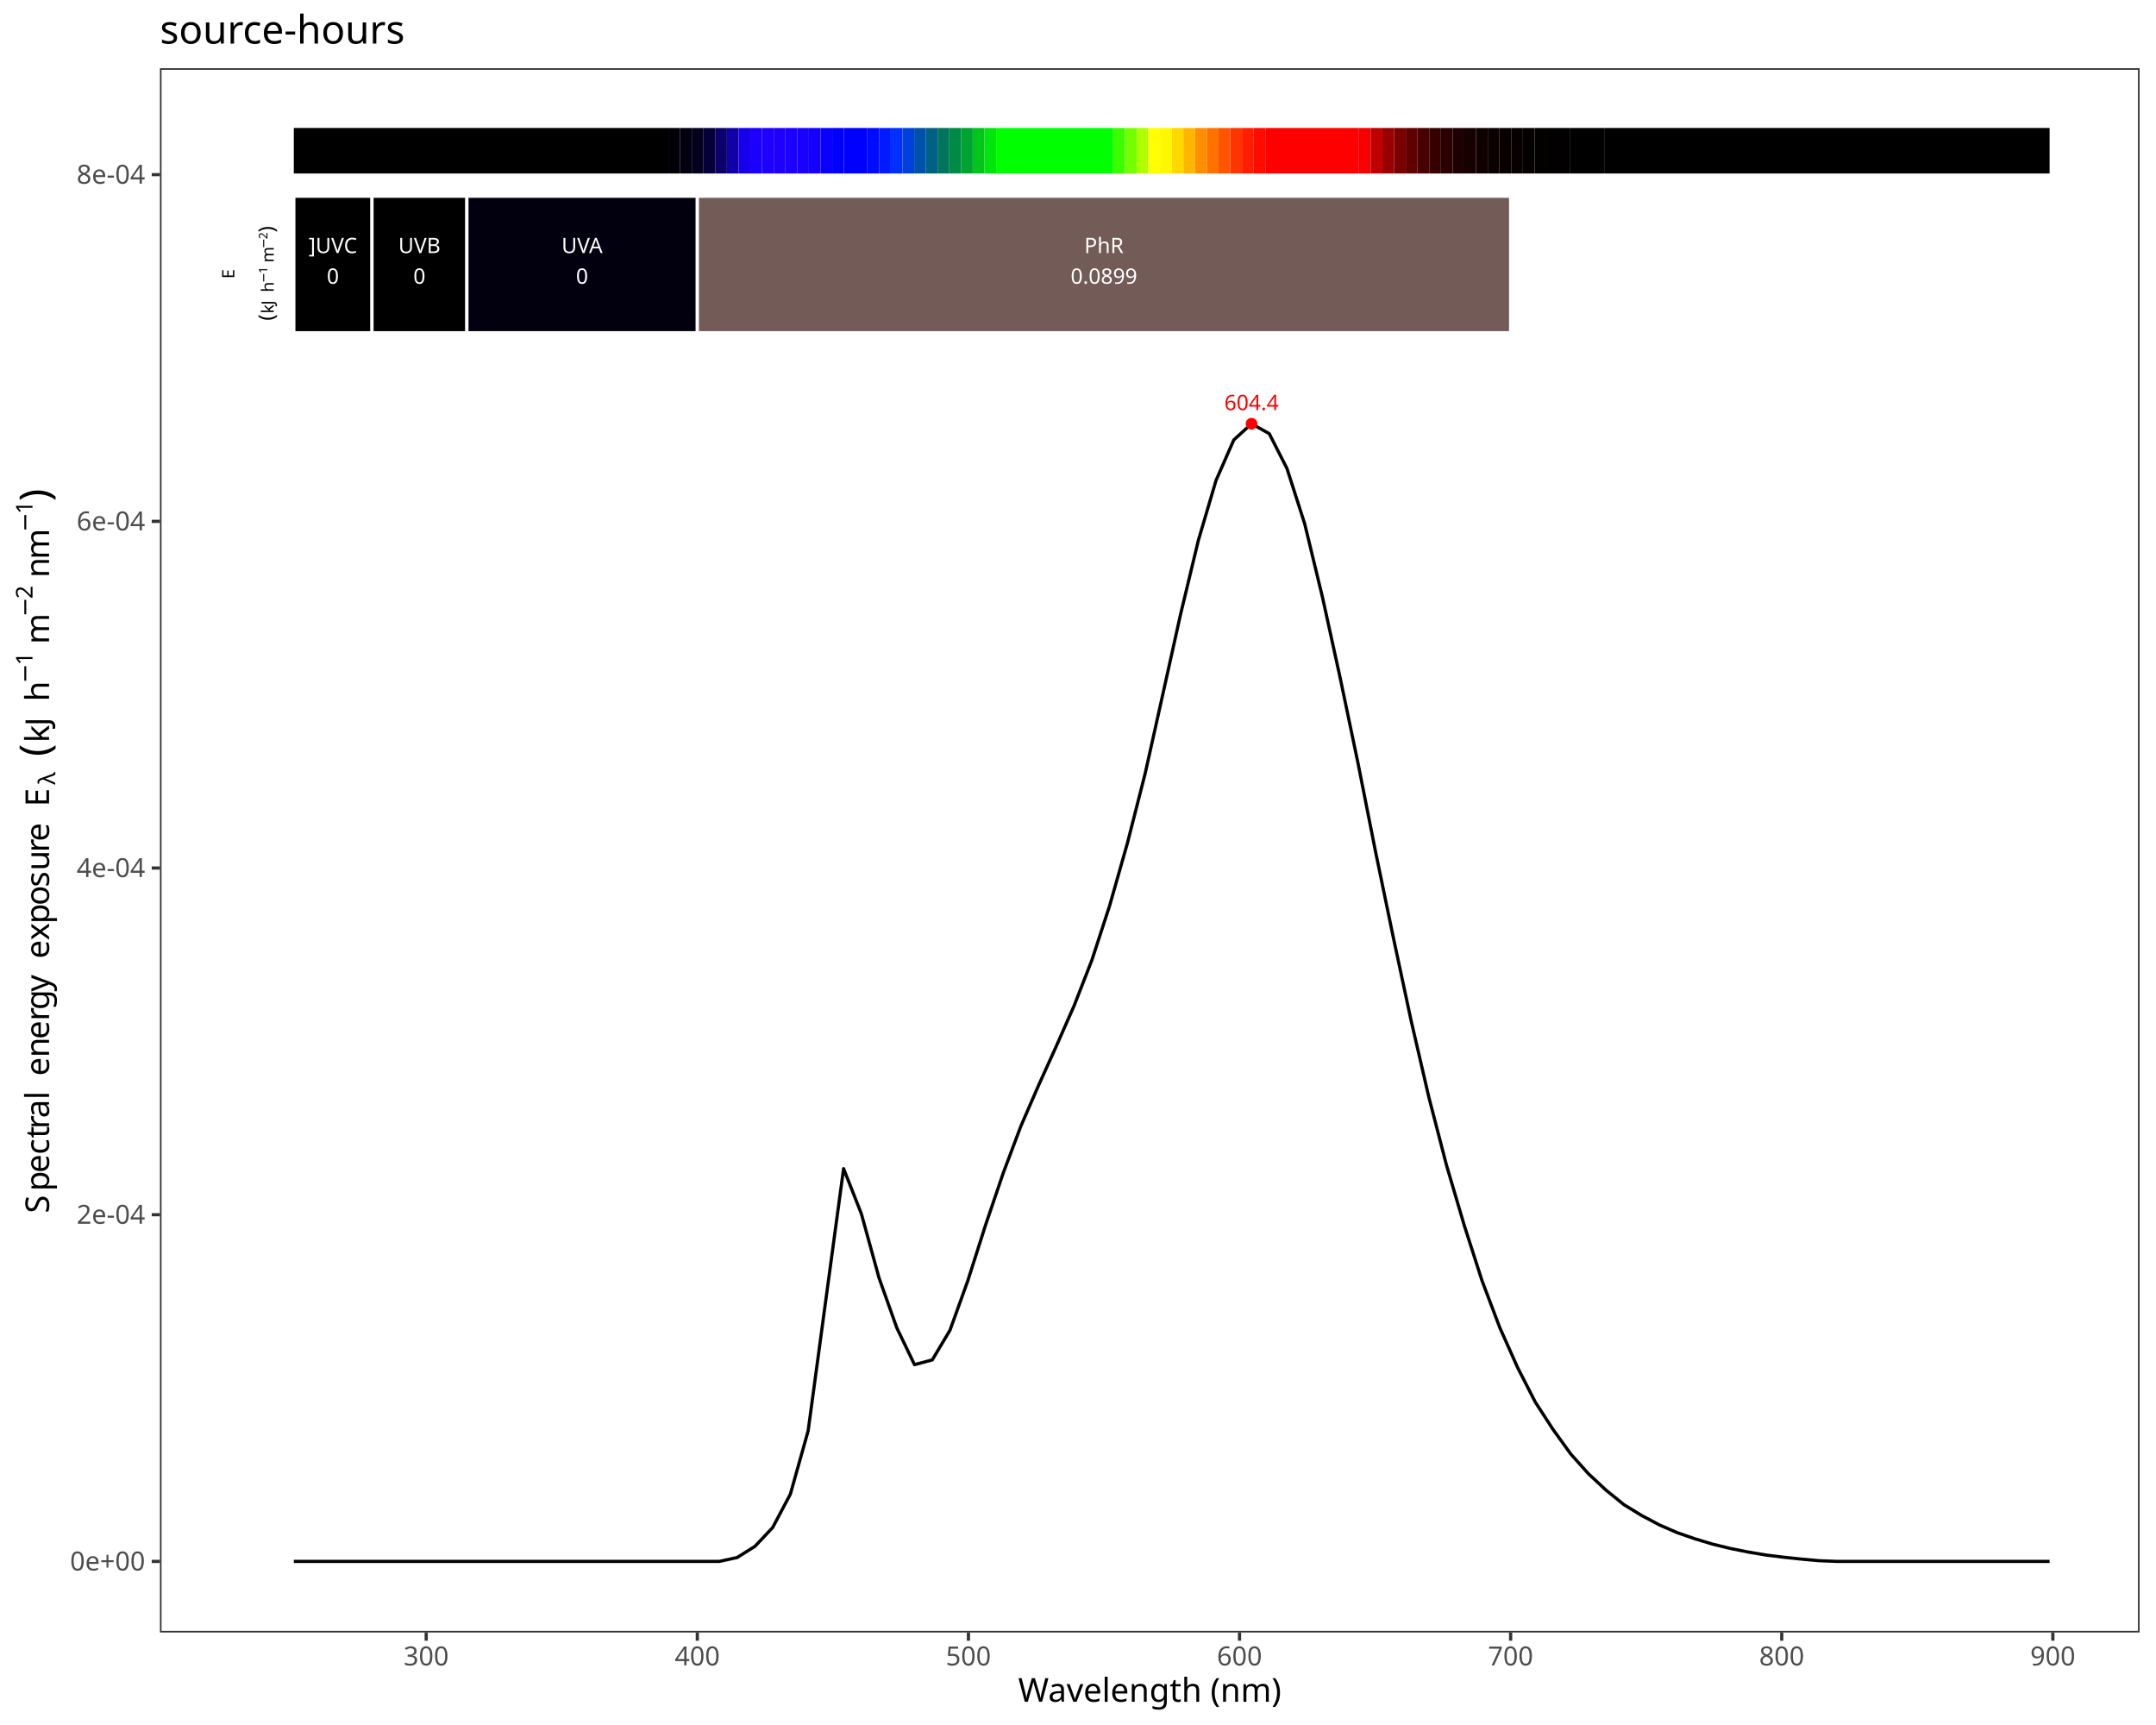
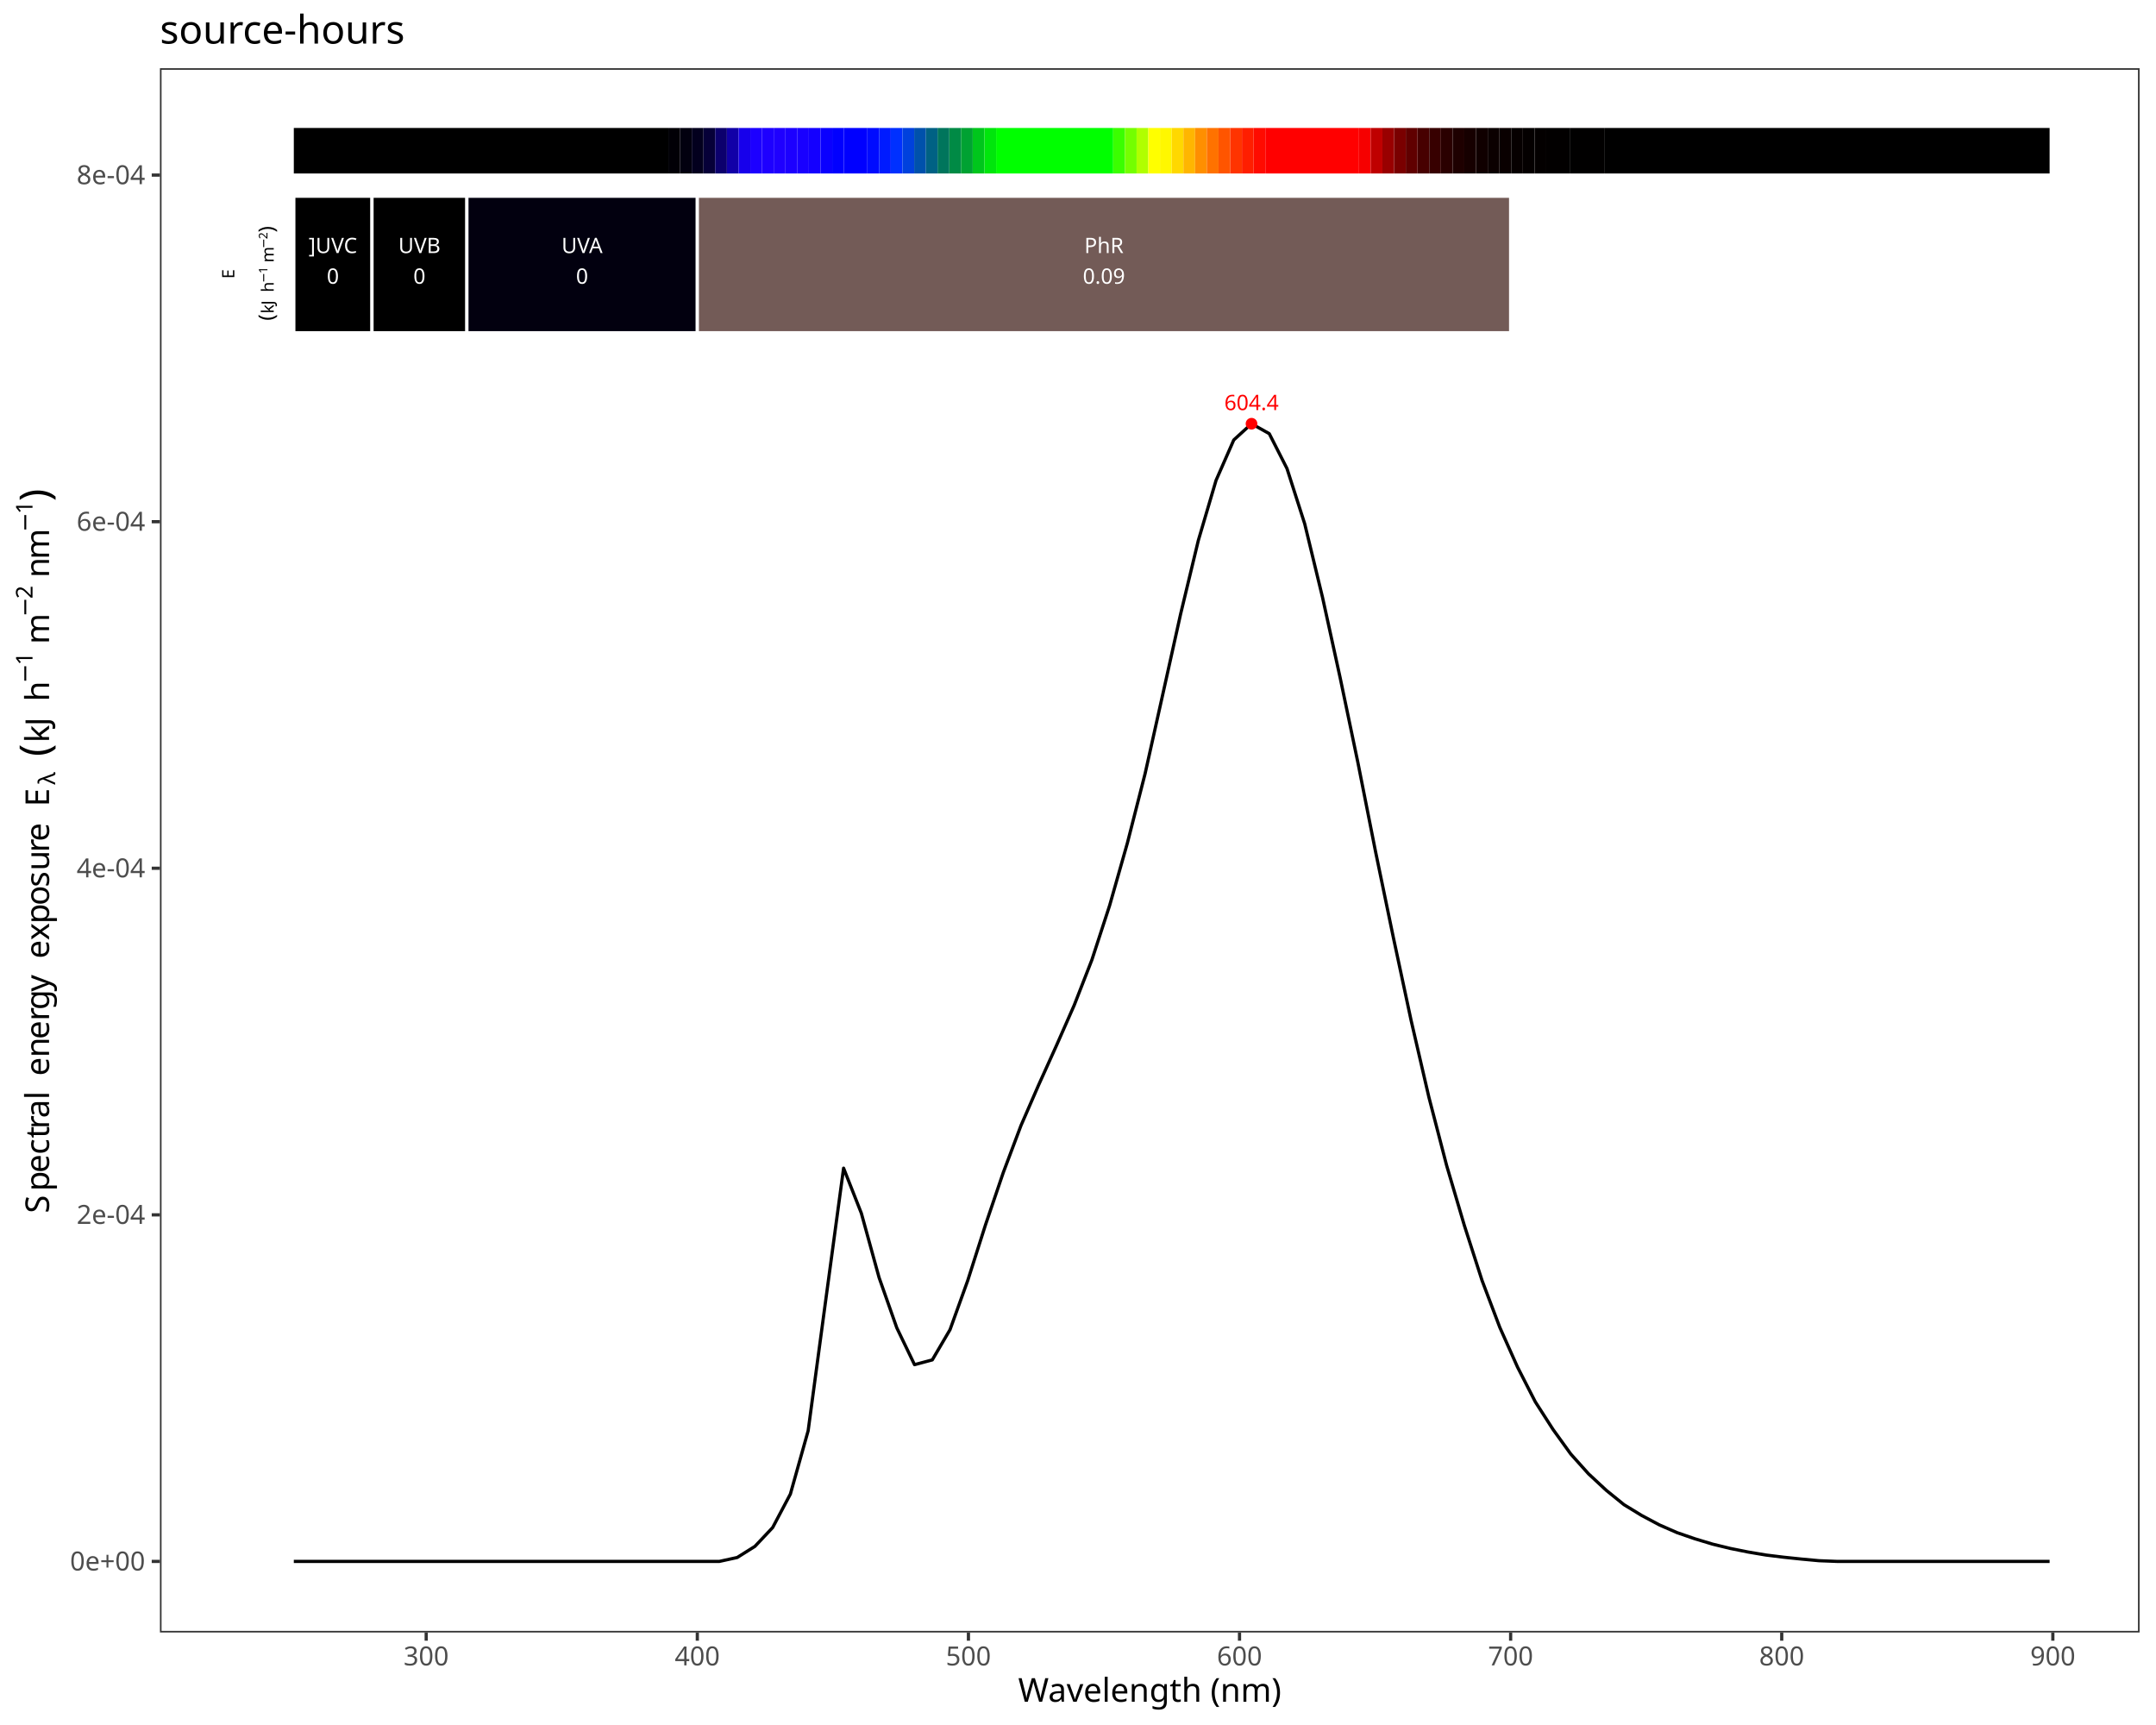
<svg xmlns="http://www.w3.org/2000/svg" class="svglite" data-engine-version="2.0" width="720.00pt" height="576.00pt" viewBox="0 0 720.00 576.00">
  <defs>
    <style type="text/css">
    .svglite line, .svglite polyline, .svglite polygon, .svglite path, .svglite rect, .svglite circle {
      fill: none;
      stroke: #000000;
      stroke-linecap: round;
      stroke-linejoin: round;
      stroke-miterlimit: 10.00;
    }
  </style>
  </defs>
  <rect width="100%" height="100%" style="stroke: none; fill: #FFFFFF;" />
  <defs>
    <clipPath id="cpMC4wMHw3MjAuMDB8MC4wMHw1NzYuMDA=">
      <rect x="0.00" y="0.00" width="720.00" height="576.00" />
    </clipPath>
  </defs>
  <g clip-path="url(#cpMC4wMHw3MjAuMDB8MC4wMHw1NzYuMDA=)">
    <rect x="0.00" y="0.00" width="720.00" height="576.00" style="stroke-width: 1.07; stroke: #FFFFFF; fill: #FFFFFF;" />
  </g>
  <defs>
    <clipPath id="cpNTMuNDF8NzE0LjUyfDIyLjc4fDU0NS4xMQ==">
      <rect x="53.41" y="22.78" width="661.11" height="522.33" />
    </clipPath>
  </defs>
  <g clip-path="url(#cpNTMuNDF8NzE0LjUyfDIyLjc4fDU0NS4xMQ==)">
    <rect x="53.41" y="22.78" width="661.11" height="522.33" style="stroke-width: 1.07; stroke: none; fill: #FFFFFF;" />
-     <polyline points="98.12,521.37 104.04,521.37 109.96,521.37 115.89,521.37 121.81,521.37 127.73,521.37 133.65,521.37 139.58,521.37 145.50,521.37 151.42,521.37 157.34,521.37 163.27,521.37 169.19,521.37 175.11,521.37 181.04,521.37 186.96,521.37 192.88,521.37 198.80,521.37 204.73,521.37 210.65,521.37 216.57,521.37 222.50,521.37 228.42,521.37 234.34,521.37 240.26,521.37 246.19,520.07 252.11,516.35 258.03,510.07 263.95,498.90 269.88,477.78 275.80,433.98 281.72,390.22 287.65,405.28 293.57,426.76 299.49,443.39 305.41,455.68 311.34,454.09 317.26,444.15 323.18,427.72 329.10,409.15 335.03,391.70 340.95,375.96 346.87,362.34 352.80,349.22 358.72,335.78 364.64,320.59 370.56,302.43 376.49,281.57 382.41,258.36 388.33,231.81 394.26,205.10 400.18,180.48 406.10,160.41 412.02,146.91 417.95,141.49 423.87,144.80 429.79,156.45 435.71,174.92 441.64,199.41 447.56,226.40 453.48,254.70 459.41,284.62 465.33,313.17 471.25,340.83 477.17,366.38 483.10,389.22 489.02,409.27 494.94,427.68 500.86,443.32 506.79,456.61 512.71,468.18 518.63,477.30 524.56,485.52 530.48,492.13 536.40,497.63 542.32,502.43 548.25,506.05 554.17,509.19 560.09,511.77 566.01,513.82 571.94,515.61 577.86,517.05 583.78,518.24 589.71,519.24 595.63,519.97 601.55,520.60 607.47,521.14 613.40,521.37 619.32,521.37 625.24,521.37 631.17,521.37 637.09,521.37 643.01,521.37 648.93,521.37 654.86,521.37 660.78,521.37 666.70,521.37 672.62,521.37 678.55,521.37 684.47,521.37 " style="stroke-width: 1.07; stroke-linecap: butt;" />
+     <polyline points="98.12,521.37 104.04,521.37 109.96,521.37 115.89,521.37 121.81,521.37 127.73,521.37 133.65,521.37 139.58,521.37 145.50,521.37 151.42,521.37 157.34,521.37 163.27,521.37 169.19,521.37 175.11,521.37 181.04,521.37 186.96,521.37 192.88,521.37 198.80,521.37 204.73,521.37 210.65,521.37 216.57,521.37 222.50,521.37 228.42,521.37 234.34,521.37 240.26,521.37 246.19,520.07 252.11,516.35 258.03,510.07 263.95,498.88 269.88,477.76 275.80,433.80 281.72,390.06 287.65,405.12 293.57,426.60 299.49,443.39 305.41,455.68 311.34,454.09 317.26,444.00 323.18,427.58 329.10,409.02 335.03,391.58 340.95,375.85 346.87,362.25 352.80,349.13 358.72,335.69 364.64,320.51 370.56,302.36 376.49,281.51 382.41,258.32 388.33,231.77 394.26,205.07 400.18,180.47 406.10,160.40 412.02,146.91 417.95,141.49 423.87,144.80 429.79,156.45 435.71,174.91 441.64,199.39 447.56,226.38 453.48,254.67 459.41,284.58 465.33,313.12 471.25,340.77 477.17,366.32 483.10,389.15 489.02,409.19 494.94,427.59 500.86,443.23 506.79,456.51 512.71,468.08 518.63,477.30 524.56,485.52 530.48,492.12 536.40,497.62 542.32,502.42 548.25,506.04 554.17,509.19 560.09,511.78 566.01,513.82 571.94,515.61 577.86,517.05 583.78,518.24 589.71,519.24 595.63,519.97 601.55,520.59 607.47,521.14 613.40,521.37 619.32,521.37 625.24,521.37 631.17,521.37 637.09,521.37 643.01,521.37 648.93,521.37 654.86,521.37 660.78,521.37 666.70,521.37 672.62,521.37 678.55,521.37 684.47,521.37 " style="stroke-width: 1.07; stroke-linecap: butt;" />
    <text x="417.95" y="136.94" text-anchor="middle" style="font-size: 7.11px; fill: #FF0000; font-family: sans;" textLength="17.80px" lengthAdjust="spacingAndGlyphs">604.4</text>
    <circle cx="417.95" cy="141.49" r="1.95" style="stroke-width: 0.71; stroke: none; fill: #FF0000;" />
    <rect x="98.12" y="42.73" width="125.09" height="15.20" style="stroke-width: 1.07; stroke: none; stroke-linecap: butt; stroke-linejoin: miter; fill: #000000;" />
    <rect x="223.21" y="42.73" width="3.91" height="15.20" style="stroke-width: 1.07; stroke: none; stroke-linecap: butt; stroke-linejoin: miter; fill: #010006;" />
    <rect x="227.11" y="42.73" width="3.91" height="15.20" style="stroke-width: 1.07; stroke: none; stroke-linecap: butt; stroke-linejoin: miter; fill: #02000F;" />
    <rect x="231.02" y="42.73" width="3.91" height="15.20" style="stroke-width: 1.07; stroke: none; stroke-linecap: butt; stroke-linejoin: miter; fill: #03001E;" />
    <rect x="234.93" y="42.73" width="3.91" height="15.20" style="stroke-width: 1.07; stroke: none; stroke-linecap: butt; stroke-linejoin: miter; fill: #060038;" />
    <rect x="238.84" y="42.73" width="3.91" height="15.20" style="stroke-width: 1.07; stroke: none; stroke-linecap: butt; stroke-linejoin: miter; fill: #0C006D;" />
    <rect x="242.75" y="42.73" width="3.91" height="15.20" style="stroke-width: 1.07; stroke: none; stroke-linecap: butt; stroke-linejoin: miter; fill: #1100A7;" />
    <rect x="246.66" y="42.73" width="3.91" height="15.20" style="stroke-width: 1.07; stroke: none; stroke-linecap: butt; stroke-linejoin: miter; fill: #1700EB;" />
    <rect x="250.57" y="42.73" width="3.91" height="15.20" style="stroke-width: 1.07; stroke: none; stroke-linecap: butt; stroke-linejoin: miter; fill: #1C00FF;" />
    <rect x="254.48" y="42.73" width="3.91" height="15.20" style="stroke-width: 1.07; stroke: none; stroke-linecap: butt; stroke-linejoin: miter; fill: #1E00FF;" />
    <rect x="258.39" y="42.73" width="3.91" height="15.20" style="stroke-width: 1.07; stroke: none; stroke-linecap: butt; stroke-linejoin: miter; fill: #1F00FF;" />
    <rect x="262.30" y="42.73" width="3.91" height="15.20" style="stroke-width: 1.07; stroke: none; stroke-linecap: butt; stroke-linejoin: miter; fill: #1C00FF;" />
    <rect x="266.21" y="42.73" width="3.91" height="15.20" style="stroke-width: 1.07; stroke: none; stroke-linecap: butt; stroke-linejoin: miter; fill: #1900FF;" />
    <rect x="270.11" y="42.73" width="3.91" height="15.20" style="stroke-width: 1.07; stroke: none; stroke-linecap: butt; stroke-linejoin: miter; fill: #1400FF;" />
    <rect x="274.02" y="42.73" width="3.91" height="15.20" style="stroke-width: 1.07; stroke: none; stroke-linecap: butt; stroke-linejoin: miter; fill: #0A00FF;" />
    <rect x="277.93" y="42.73" width="3.91" height="15.20" style="stroke-width: 1.07; stroke: none; stroke-linecap: butt; stroke-linejoin: miter; fill: #0100FF;" />
    <rect x="281.84" y="42.73" width="7.82" height="15.20" style="stroke-width: 1.07; stroke: none; stroke-linecap: butt; stroke-linejoin: miter; fill: #0000FF;" />
    <rect x="289.66" y="42.73" width="3.91" height="15.20" style="stroke-width: 1.07; stroke: none; stroke-linecap: butt; stroke-linejoin: miter; fill: #000BFF;" />
    <rect x="293.57" y="42.73" width="3.91" height="15.20" style="stroke-width: 1.07; stroke: none; stroke-linecap: butt; stroke-linejoin: miter; fill: #001BFF;" />
    <rect x="297.48" y="42.73" width="3.91" height="15.20" style="stroke-width: 1.07; stroke: none; stroke-linecap: butt; stroke-linejoin: miter; fill: #0030FF;" />
    <rect x="301.39" y="42.73" width="3.91" height="15.20" style="stroke-width: 1.07; stroke: none; stroke-linecap: butt; stroke-linejoin: miter; fill: #0041DD;" />
    <rect x="305.30" y="42.73" width="3.91" height="15.20" style="stroke-width: 1.07; stroke: none; stroke-linecap: butt; stroke-linejoin: miter; fill: #0051AC;" />
    <rect x="309.20" y="42.73" width="3.91" height="15.20" style="stroke-width: 1.07; stroke: none; stroke-linecap: butt; stroke-linejoin: miter; fill: #006184;" />
    <rect x="313.11" y="42.73" width="3.91" height="15.20" style="stroke-width: 1.07; stroke: none; stroke-linecap: butt; stroke-linejoin: miter; fill: #00755C;" />
    <rect x="317.02" y="42.73" width="3.91" height="15.20" style="stroke-width: 1.07; stroke: none; stroke-linecap: butt; stroke-linejoin: miter; fill: #008A45;" />
    <rect x="320.93" y="42.73" width="3.91" height="15.20" style="stroke-width: 1.07; stroke: none; stroke-linecap: butt; stroke-linejoin: miter; fill: #00A232;" />
    <rect x="324.84" y="42.73" width="3.91" height="15.20" style="stroke-width: 1.07; stroke: none; stroke-linecap: butt; stroke-linejoin: miter; fill: #00C61C;" />
    <rect x="328.75" y="42.73" width="3.91" height="15.20" style="stroke-width: 1.07; stroke: none; stroke-linecap: butt; stroke-linejoin: miter; fill: #00E60C;" />
    <rect x="332.66" y="42.73" width="39.09" height="15.20" style="stroke-width: 1.07; stroke: none; stroke-linecap: butt; stroke-linejoin: miter; fill: #00FF00;" />
    <rect x="371.75" y="42.73" width="3.91" height="15.20" style="stroke-width: 1.07; stroke: none; stroke-linecap: butt; stroke-linejoin: miter; fill: #3AFF00;" />
    <rect x="375.66" y="42.73" width="3.91" height="15.20" style="stroke-width: 1.07; stroke: none; stroke-linecap: butt; stroke-linejoin: miter; fill: #74FF00;" />
    <rect x="379.57" y="42.73" width="3.91" height="15.20" style="stroke-width: 1.07; stroke: none; stroke-linecap: butt; stroke-linejoin: miter; fill: #B0FF00;" />
    <rect x="383.48" y="42.73" width="3.91" height="15.20" style="stroke-width: 1.07; stroke: none; stroke-linecap: butt; stroke-linejoin: miter; fill: #FFFF00;" />
    <rect x="387.38" y="42.73" width="3.91" height="15.20" style="stroke-width: 1.07; stroke: none; stroke-linecap: butt; stroke-linejoin: miter; fill: #FFF700;" />
    <rect x="391.29" y="42.73" width="3.91" height="15.20" style="stroke-width: 1.07; stroke: none; stroke-linecap: butt; stroke-linejoin: miter; fill: #FFD800;" />
    <rect x="395.20" y="42.73" width="3.91" height="15.20" style="stroke-width: 1.07; stroke: none; stroke-linecap: butt; stroke-linejoin: miter; fill: #FFB600;" />
    <rect x="399.11" y="42.73" width="3.91" height="15.20" style="stroke-width: 1.07; stroke: none; stroke-linecap: butt; stroke-linejoin: miter; fill: #FF8F00;" />
    <rect x="403.02" y="42.73" width="3.91" height="15.20" style="stroke-width: 1.07; stroke: none; stroke-linecap: butt; stroke-linejoin: miter; fill: #FF7200;" />
    <rect x="406.93" y="42.73" width="3.91" height="15.20" style="stroke-width: 1.07; stroke: none; stroke-linecap: butt; stroke-linejoin: miter; fill: #FF5500;" />
    <rect x="410.84" y="42.73" width="3.91" height="15.20" style="stroke-width: 1.07; stroke: none; stroke-linecap: butt; stroke-linejoin: miter; fill: #FF3400;" />
    <rect x="414.75" y="42.73" width="3.91" height="15.20" style="stroke-width: 1.07; stroke: none; stroke-linecap: butt; stroke-linejoin: miter; fill: #FF1E00;" />
    <rect x="418.66" y="42.73" width="3.91" height="15.20" style="stroke-width: 1.07; stroke: none; stroke-linecap: butt; stroke-linejoin: miter; fill: #FF0B00;" />
    <rect x="422.57" y="42.73" width="31.27" height="15.20" style="stroke-width: 1.07; stroke: none; stroke-linecap: butt; stroke-linejoin: miter; fill: #FF0000;" />
    <rect x="453.84" y="42.73" width="3.91" height="15.20" style="stroke-width: 1.07; stroke: none; stroke-linecap: butt; stroke-linejoin: miter; fill: #F60000;" />
    <rect x="457.75" y="42.73" width="3.91" height="15.20" style="stroke-width: 1.07; stroke: none; stroke-linecap: butt; stroke-linejoin: miter; fill: #BF0000;" />
    <rect x="461.66" y="42.73" width="3.91" height="15.20" style="stroke-width: 1.07; stroke: none; stroke-linecap: butt; stroke-linejoin: miter; fill: #990000;" />
    <rect x="465.57" y="42.73" width="3.91" height="15.20" style="stroke-width: 1.07; stroke: none; stroke-linecap: butt; stroke-linejoin: miter; fill: #7A0000;" />
    <rect x="469.47" y="42.73" width="3.91" height="15.20" style="stroke-width: 1.07; stroke: none; stroke-linecap: butt; stroke-linejoin: miter; fill: #600000;" />
    <rect x="473.38" y="42.73" width="3.91" height="15.20" style="stroke-width: 1.07; stroke: none; stroke-linecap: butt; stroke-linejoin: miter; fill: #470000;" />
    <rect x="477.29" y="42.73" width="3.91" height="15.20" style="stroke-width: 1.07; stroke: none; stroke-linecap: butt; stroke-linejoin: miter; fill: #370000;" />
    <rect x="481.20" y="42.73" width="3.91" height="15.20" style="stroke-width: 1.07; stroke: none; stroke-linecap: butt; stroke-linejoin: miter; fill: #2A0000;" />
    <rect x="485.11" y="42.73" width="3.91" height="15.20" style="stroke-width: 1.07; stroke: none; stroke-linecap: butt; stroke-linejoin: miter; fill: #1E0000;" />
    <rect x="489.02" y="42.73" width="3.91" height="15.20" style="stroke-width: 1.07; stroke: none; stroke-linecap: butt; stroke-linejoin: miter; fill: #160000;" />
    <rect x="492.93" y="42.73" width="3.91" height="15.20" style="stroke-width: 1.07; stroke: none; stroke-linecap: butt; stroke-linejoin: miter; fill: #100000;" />
    <rect x="496.84" y="42.73" width="3.91" height="15.20" style="stroke-width: 1.07; stroke: none; stroke-linecap: butt; stroke-linejoin: miter; fill: #0B0000;" />
    <rect x="500.75" y="42.73" width="3.91" height="15.20" style="stroke-width: 1.07; stroke: none; stroke-linecap: butt; stroke-linejoin: miter; fill: #090000;" />
    <rect x="504.66" y="42.73" width="3.91" height="15.20" style="stroke-width: 1.07; stroke: none; stroke-linecap: butt; stroke-linejoin: miter; fill: #060000;" />
    <rect x="508.56" y="42.73" width="3.91" height="15.20" style="stroke-width: 1.07; stroke: none; stroke-linecap: butt; stroke-linejoin: miter; fill: #040000;" />
    <rect x="512.47" y="42.73" width="3.91" height="15.20" style="stroke-width: 1.07; stroke: none; stroke-linecap: butt; stroke-linejoin: miter; fill: #030000;" />
    <rect x="516.38" y="42.73" width="7.82" height="15.20" style="stroke-width: 1.07; stroke: none; stroke-linecap: butt; stroke-linejoin: miter; fill: #020000;" />
    <rect x="524.20" y="42.73" width="11.73" height="15.20" style="stroke-width: 1.07; stroke: none; stroke-linecap: butt; stroke-linejoin: miter; fill: #010000;" />
    <rect x="535.93" y="42.73" width="148.54" height="15.20" style="stroke-width: 1.07; stroke: none; stroke-linecap: butt; stroke-linejoin: miter; fill: #000000;" />
    <rect x="98.12" y="65.52" width="26.11" height="45.59" style="stroke-width: 1.07; stroke: #FFFFFF; stroke-linecap: butt; stroke-linejoin: miter; fill: #000000;" />
    <rect x="124.23" y="65.52" width="31.69" height="45.59" style="stroke-width: 1.07; stroke: #FFFFFF; stroke-linecap: butt; stroke-linejoin: miter; fill: #000000;" />
    <rect x="155.92" y="65.52" width="76.96" height="45.59" style="stroke-width: 1.07; stroke: #FFFFFF; stroke-linecap: butt; stroke-linejoin: miter; fill: #02000F;" />
    <rect x="232.87" y="65.52" width="271.61" height="45.59" style="stroke-width: 1.07; stroke: #FFFFFF; stroke-linecap: butt; stroke-linejoin: miter; fill: #735B57;" />
    <text x="111.17" y="84.50" text-anchor="middle" style="font-size: 7.11px; fill: #FFFFFF; font-family: sans;" textLength="17.00px" lengthAdjust="spacingAndGlyphs">]UVC</text>
    <text x="111.17" y="94.74" text-anchor="middle" style="font-size: 7.11px; fill: #FFFFFF; font-family: sans;" textLength="3.96px" lengthAdjust="spacingAndGlyphs">0</text>
    <text x="140.07" y="84.50" text-anchor="middle" style="font-size: 7.11px; fill: #FFFFFF; font-family: sans;" textLength="14.63px" lengthAdjust="spacingAndGlyphs">UVB</text>
    <text x="140.07" y="94.74" text-anchor="middle" style="font-size: 7.11px; fill: #FFFFFF; font-family: sans;" textLength="3.96px" lengthAdjust="spacingAndGlyphs">0</text>
    <text x="194.39" y="84.50" text-anchor="middle" style="font-size: 7.11px; fill: #FFFFFF; font-family: sans;" textLength="14.63px" lengthAdjust="spacingAndGlyphs">UVA</text>
    <text x="194.39" y="94.74" text-anchor="middle" style="font-size: 7.11px; fill: #FFFFFF; font-family: sans;" textLength="3.96px" lengthAdjust="spacingAndGlyphs">0</text>
    <text x="368.67" y="84.50" text-anchor="middle" style="font-size: 7.11px; fill: #FFFFFF; font-family: sans;" textLength="13.84px" lengthAdjust="spacingAndGlyphs">PhR</text>
-     <text x="368.67" y="94.74" text-anchor="middle" style="font-size: 7.11px; fill: #FFFFFF; font-family: sans;" textLength="21.76px" lengthAdjust="spacingAndGlyphs">0.0899</text>
+     <text x="368.67" y="94.74" text-anchor="middle" style="font-size: 7.11px; fill: #FFFFFF; font-family: sans;" textLength="13.85px" lengthAdjust="spacingAndGlyphs">0.09</text>
    <text transform="translate(78.25,93.06) rotate(-90)" style="font-size: 5.69px; font-family: sans;" textLength="3.80px" lengthAdjust="spacingAndGlyphs">E</text>
    <text transform="translate(91.41,107.06) rotate(-90)" style="font-size: 7.11px; font-family: sans;" textLength="2.37px" lengthAdjust="spacingAndGlyphs">(</text>
    <text transform="translate(91.41,104.69) rotate(-90)" style="font-size: 5.69px; font-family: sans;" textLength="2.85px" lengthAdjust="spacingAndGlyphs">k</text>
    <text transform="translate(91.41,101.85) rotate(-90)" style="font-size: 5.69px; font-family: sans;" textLength="2.85px" lengthAdjust="spacingAndGlyphs">J</text>
    <text transform="translate(91.41,99.00) rotate(-90)" style="font-size: 5.69px; font-family: sans;" textLength="1.42px" lengthAdjust="spacingAndGlyphs"> </text>
    <text transform="translate(91.41,97.58) rotate(-90)" style="font-size: 5.69px; font-family: sans;" textLength="3.17px" lengthAdjust="spacingAndGlyphs">h</text>
    <text transform="translate(89.31,94.41) rotate(-90)" style="font-size: 3.98px; font-family: sans;" textLength="3.10px" lengthAdjust="spacingAndGlyphs">−</text>
    <text transform="translate(89.31,91.32) rotate(-90)" style="font-size: 3.98px; font-family: sans;" textLength="2.22px" lengthAdjust="spacingAndGlyphs">1</text>
    <text transform="translate(91.41,89.10) rotate(-90)" style="font-size: 5.69px; font-family: sans;" textLength="1.42px" lengthAdjust="spacingAndGlyphs"> </text>
    <text transform="translate(91.41,87.68) rotate(-90)" style="font-size: 5.69px; font-family: sans;" textLength="4.74px" lengthAdjust="spacingAndGlyphs">m</text>
    <text transform="translate(89.31,82.93) rotate(-90)" style="font-size: 3.98px; font-family: sans;" textLength="3.10px" lengthAdjust="spacingAndGlyphs">−</text>
    <text transform="translate(89.31,79.84) rotate(-90)" style="font-size: 3.98px; font-family: sans;" textLength="2.22px" lengthAdjust="spacingAndGlyphs">2</text>
    <text transform="translate(91.41,77.62) rotate(-90)" style="font-size: 7.11px; font-family: sans;" textLength="2.36px" lengthAdjust="spacingAndGlyphs">)</text>
    <rect x="53.41" y="22.78" width="661.11" height="522.33" style="stroke-width: 1.07; stroke: #333333;" />
  </g>
  <g clip-path="url(#cpMC4wMHw3MjAuMDB8MC4wMHw1NzYuMDA=)">
    <text x="48.48" y="524.40" text-anchor="end" style="font-size: 8.80px; fill: #4D4D4D; font-family: sans;" textLength="24.72px" lengthAdjust="spacingAndGlyphs">0e+00</text>
-     <text x="48.48" y="408.63" text-anchor="end" style="font-size: 8.80px; fill: #4D4D4D; font-family: sans;" textLength="22.51px" lengthAdjust="spacingAndGlyphs">2e-04</text>
-     <text x="48.48" y="292.87" text-anchor="end" style="font-size: 8.80px; fill: #4D4D4D; font-family: sans;" textLength="22.51px" lengthAdjust="spacingAndGlyphs">4e-04</text>
-     <text x="48.48" y="177.11" text-anchor="end" style="font-size: 8.80px; fill: #4D4D4D; font-family: sans;" textLength="22.51px" lengthAdjust="spacingAndGlyphs">6e-04</text>
-     <text x="48.48" y="61.34" text-anchor="end" style="font-size: 8.80px; fill: #4D4D4D; font-family: sans;" textLength="22.51px" lengthAdjust="spacingAndGlyphs">8e-04</text>
+     <text x="48.48" y="408.67" text-anchor="end" style="font-size: 8.80px; fill: #4D4D4D; font-family: sans;" textLength="22.51px" lengthAdjust="spacingAndGlyphs">2e-04</text>
+     <text x="48.48" y="292.95" text-anchor="end" style="font-size: 8.80px; fill: #4D4D4D; font-family: sans;" textLength="22.51px" lengthAdjust="spacingAndGlyphs">4e-04</text>
+     <text x="48.48" y="177.22" text-anchor="end" style="font-size: 8.80px; fill: #4D4D4D; font-family: sans;" textLength="22.51px" lengthAdjust="spacingAndGlyphs">6e-04</text>
+     <text x="48.48" y="61.50" text-anchor="end" style="font-size: 8.80px; fill: #4D4D4D; font-family: sans;" textLength="22.51px" lengthAdjust="spacingAndGlyphs">8e-04</text>
    <polyline points="50.67,521.37 53.41,521.37 " style="stroke-width: 1.07; stroke: #333333; stroke-linecap: butt;" />
-     <polyline points="50.67,405.61 53.41,405.61 " style="stroke-width: 1.07; stroke: #333333; stroke-linecap: butt;" />
-     <polyline points="50.67,289.84 53.41,289.84 " style="stroke-width: 1.07; stroke: #333333; stroke-linecap: butt;" />
-     <polyline points="50.67,174.08 53.41,174.08 " style="stroke-width: 1.07; stroke: #333333; stroke-linecap: butt;" />
-     <polyline points="50.67,58.32 53.41,58.32 " style="stroke-width: 1.07; stroke: #333333; stroke-linecap: butt;" />
+     <polyline points="50.67,405.65 53.41,405.65 " style="stroke-width: 1.07; stroke: #333333; stroke-linecap: butt;" />
+     <polyline points="50.67,289.92 53.41,289.92 " style="stroke-width: 1.07; stroke: #333333; stroke-linecap: butt;" />
+     <polyline points="50.67,174.20 53.41,174.20 " style="stroke-width: 1.07; stroke: #333333; stroke-linecap: butt;" />
+     <polyline points="50.67,58.47 53.41,58.47 " style="stroke-width: 1.07; stroke: #333333; stroke-linecap: butt;" />
    <polyline points="142.33,547.85 142.33,545.11 " style="stroke-width: 1.07; stroke: #333333; stroke-linecap: butt;" />
    <polyline points="232.87,547.85 232.87,545.11 " style="stroke-width: 1.07; stroke: #333333; stroke-linecap: butt;" />
    <polyline points="323.41,547.85 323.41,545.11 " style="stroke-width: 1.07; stroke: #333333; stroke-linecap: butt;" />
    <polyline points="413.94,547.85 413.94,545.11 " style="stroke-width: 1.07; stroke: #333333; stroke-linecap: butt;" />
    <polyline points="504.48,547.85 504.48,545.11 " style="stroke-width: 1.07; stroke: #333333; stroke-linecap: butt;" />
    <polyline points="595.01,547.85 595.01,545.11 " style="stroke-width: 1.07; stroke: #333333; stroke-linecap: butt;" />
    <polyline points="685.55,547.85 685.55,545.11 " style="stroke-width: 1.07; stroke: #333333; stroke-linecap: butt;" />
    <text x="142.33" y="556.10" text-anchor="middle" style="font-size: 8.80px; fill: #4D4D4D; font-family: sans;" textLength="14.68px" lengthAdjust="spacingAndGlyphs">300</text>
    <text x="232.87" y="556.10" text-anchor="middle" style="font-size: 8.80px; fill: #4D4D4D; font-family: sans;" textLength="14.68px" lengthAdjust="spacingAndGlyphs">400</text>
    <text x="323.41" y="556.10" text-anchor="middle" style="font-size: 8.80px; fill: #4D4D4D; font-family: sans;" textLength="14.68px" lengthAdjust="spacingAndGlyphs">500</text>
    <text x="413.94" y="556.10" text-anchor="middle" style="font-size: 8.80px; fill: #4D4D4D; font-family: sans;" textLength="14.68px" lengthAdjust="spacingAndGlyphs">600</text>
    <text x="504.48" y="556.10" text-anchor="middle" style="font-size: 8.80px; fill: #4D4D4D; font-family: sans;" textLength="14.68px" lengthAdjust="spacingAndGlyphs">700</text>
    <text x="595.01" y="556.10" text-anchor="middle" style="font-size: 8.80px; fill: #4D4D4D; font-family: sans;" textLength="14.68px" lengthAdjust="spacingAndGlyphs">800</text>
    <text x="685.55" y="556.10" text-anchor="middle" style="font-size: 8.80px; fill: #4D4D4D; font-family: sans;" textLength="14.68px" lengthAdjust="spacingAndGlyphs">900</text>
    <text x="383.96" y="568.24" text-anchor="middle" style="font-size: 11.00px; font-family: sans;" textLength="83.76px" lengthAdjust="spacingAndGlyphs">Wavelength (nm)</text>
    <text transform="translate(16.38,405.11) rotate(-90)" style="font-size: 11.00px; font-family: sans;" textLength="7.34px" lengthAdjust="spacingAndGlyphs">S</text>
    <text transform="translate(16.38,397.77) rotate(-90)" style="font-size: 11.00px; font-family: sans;" textLength="6.12px" lengthAdjust="spacingAndGlyphs">p</text>
    <text transform="translate(16.38,391.65) rotate(-90)" style="font-size: 11.00px; font-family: sans;" textLength="6.12px" lengthAdjust="spacingAndGlyphs">e</text>
    <text transform="translate(16.38,385.53) rotate(-90)" style="font-size: 11.00px; font-family: sans;" textLength="5.50px" lengthAdjust="spacingAndGlyphs">c</text>
    <text transform="translate(16.38,380.03) rotate(-90)" style="font-size: 11.00px; font-family: sans;" textLength="3.06px" lengthAdjust="spacingAndGlyphs">t</text>
    <text transform="translate(16.38,376.97) rotate(-90)" style="font-size: 11.00px; font-family: sans;" textLength="3.66px" lengthAdjust="spacingAndGlyphs">r</text>
    <text transform="translate(16.38,373.31) rotate(-90)" style="font-size: 11.00px; font-family: sans;" textLength="6.12px" lengthAdjust="spacingAndGlyphs">a</text>
    <text transform="translate(16.38,367.19) rotate(-90)" style="font-size: 11.00px; font-family: sans;" textLength="2.44px" lengthAdjust="spacingAndGlyphs">l</text>
    <text transform="translate(16.38,364.75) rotate(-90)" style="font-size: 11.00px; font-family: sans;" textLength="2.75px" lengthAdjust="spacingAndGlyphs"> </text>
    <text transform="translate(16.38,362.00) rotate(-90)" style="font-size: 11.00px; font-family: sans;" textLength="2.75px" lengthAdjust="spacingAndGlyphs"> </text>
    <text transform="translate(16.38,359.25) rotate(-90)" style="font-size: 11.00px; font-family: sans;" textLength="6.12px" lengthAdjust="spacingAndGlyphs">e</text>
    <text transform="translate(16.38,353.13) rotate(-90)" style="font-size: 11.00px; font-family: sans;" textLength="6.12px" lengthAdjust="spacingAndGlyphs">n</text>
    <text transform="translate(16.38,347.01) rotate(-90)" style="font-size: 11.00px; font-family: sans;" textLength="6.12px" lengthAdjust="spacingAndGlyphs">e</text>
    <text transform="translate(16.38,340.89) rotate(-90)" style="font-size: 11.00px; font-family: sans;" textLength="3.66px" lengthAdjust="spacingAndGlyphs">r</text>
    <text transform="translate(16.38,337.23) rotate(-90)" style="font-size: 11.00px; font-family: sans;" textLength="6.12px" lengthAdjust="spacingAndGlyphs">g</text>
    <text transform="translate(16.38,331.11) rotate(-90)" style="font-size: 11.00px; font-family: sans;" textLength="5.50px" lengthAdjust="spacingAndGlyphs">y</text>
    <text transform="translate(16.38,325.61) rotate(-90)" style="font-size: 11.00px; font-family: sans;" textLength="2.75px" lengthAdjust="spacingAndGlyphs"> </text>
    <text transform="translate(16.38,322.85) rotate(-90)" style="font-size: 11.00px; font-family: sans;" textLength="2.75px" lengthAdjust="spacingAndGlyphs"> </text>
    <text transform="translate(16.38,320.10) rotate(-90)" style="font-size: 11.00px; font-family: sans;" textLength="6.12px" lengthAdjust="spacingAndGlyphs">e</text>
    <text transform="translate(16.38,313.98) rotate(-90)" style="font-size: 11.00px; font-family: sans;" textLength="5.50px" lengthAdjust="spacingAndGlyphs">x</text>
    <text transform="translate(16.38,308.48) rotate(-90)" style="font-size: 11.00px; font-family: sans;" textLength="6.12px" lengthAdjust="spacingAndGlyphs">p</text>
    <text transform="translate(16.38,302.36) rotate(-90)" style="font-size: 11.00px; font-family: sans;" textLength="6.12px" lengthAdjust="spacingAndGlyphs">o</text>
    <text transform="translate(16.38,296.24) rotate(-90)" style="font-size: 11.00px; font-family: sans;" textLength="5.50px" lengthAdjust="spacingAndGlyphs">s</text>
    <text transform="translate(16.38,290.74) rotate(-90)" style="font-size: 11.00px; font-family: sans;" textLength="6.12px" lengthAdjust="spacingAndGlyphs">u</text>
    <text transform="translate(16.38,284.62) rotate(-90)" style="font-size: 11.00px; font-family: sans;" textLength="3.66px" lengthAdjust="spacingAndGlyphs">r</text>
    <text transform="translate(16.38,280.96) rotate(-90)" style="font-size: 11.00px; font-family: sans;" textLength="6.12px" lengthAdjust="spacingAndGlyphs">e</text>
    <text transform="translate(16.38,274.84) rotate(-90)" style="font-size: 11.00px; font-family: sans;" textLength="2.75px" lengthAdjust="spacingAndGlyphs"> </text>
    <text transform="translate(16.38,272.09) rotate(-90)" style="font-size: 11.00px; font-family: sans;" textLength="2.75px" lengthAdjust="spacingAndGlyphs"> </text>
    <text transform="translate(16.38,269.33) rotate(-90)" style="font-size: 11.00px; font-family: sans;" textLength="7.34px" lengthAdjust="spacingAndGlyphs">E</text>
    <text transform="translate(18.42,262.00) rotate(-90)" style="font-size: 7.70px; font-family: sans;" textLength="3.92px" lengthAdjust="spacingAndGlyphs">λ</text>
    <text transform="translate(16.38,258.07) rotate(-90)" style="font-size: 11.00px; font-family: sans;" textLength="2.75px" lengthAdjust="spacingAndGlyphs"> </text>
    <text transform="translate(16.38,255.32) rotate(-90)" style="font-size: 11.00px; font-family: sans;" textLength="2.75px" lengthAdjust="spacingAndGlyphs"> </text>
    <text transform="translate(16.38,252.57) rotate(-90)" style="font-size: 13.75px; font-family: sans;" textLength="4.58px" lengthAdjust="spacingAndGlyphs">(</text>
    <text transform="translate(16.38,247.99) rotate(-90)" style="font-size: 11.00px; font-family: sans;" textLength="5.50px" lengthAdjust="spacingAndGlyphs">k</text>
    <text transform="translate(16.38,242.49) rotate(-90)" style="font-size: 11.00px; font-family: sans;" textLength="5.50px" lengthAdjust="spacingAndGlyphs">J</text>
    <text transform="translate(16.38,236.98) rotate(-90)" style="font-size: 11.00px; font-family: sans;" textLength="2.75px" lengthAdjust="spacingAndGlyphs"> </text>
    <text transform="translate(16.38,234.23) rotate(-90)" style="font-size: 11.00px; font-family: sans;" textLength="6.12px" lengthAdjust="spacingAndGlyphs">h</text>
    <text transform="translate(10.86,228.11) rotate(-90)" style="font-size: 7.70px; font-family: sans;" textLength="5.98px" lengthAdjust="spacingAndGlyphs">−</text>
    <text transform="translate(10.86,222.13) rotate(-90)" style="font-size: 7.70px; font-family: sans;" textLength="4.28px" lengthAdjust="spacingAndGlyphs">1</text>
    <text transform="translate(16.38,217.85) rotate(-90)" style="font-size: 11.00px; font-family: sans;" textLength="2.75px" lengthAdjust="spacingAndGlyphs"> </text>
    <text transform="translate(16.38,215.09) rotate(-90)" style="font-size: 11.00px; font-family: sans;" textLength="9.17px" lengthAdjust="spacingAndGlyphs">m</text>
    <text transform="translate(10.86,205.93) rotate(-90)" style="font-size: 7.70px; font-family: sans;" textLength="5.98px" lengthAdjust="spacingAndGlyphs">−</text>
    <text transform="translate(10.86,199.94) rotate(-90)" style="font-size: 7.70px; font-family: sans;" textLength="4.28px" lengthAdjust="spacingAndGlyphs">2</text>
    <text transform="translate(16.38,195.66) rotate(-90)" style="font-size: 11.00px; font-family: sans;" textLength="2.75px" lengthAdjust="spacingAndGlyphs"> </text>
    <text transform="translate(16.38,192.91) rotate(-90)" style="font-size: 11.00px; font-family: sans;" textLength="6.12px" lengthAdjust="spacingAndGlyphs">n</text>
    <text transform="translate(16.38,186.79) rotate(-90)" style="font-size: 11.00px; font-family: sans;" textLength="9.17px" lengthAdjust="spacingAndGlyphs">m</text>
    <text transform="translate(10.86,177.62) rotate(-90)" style="font-size: 7.70px; font-family: sans;" textLength="5.98px" lengthAdjust="spacingAndGlyphs">−</text>
    <text transform="translate(10.86,171.64) rotate(-90)" style="font-size: 7.70px; font-family: sans;" textLength="4.28px" lengthAdjust="spacingAndGlyphs">1</text>
    <text transform="translate(16.38,167.36) rotate(-90)" style="font-size: 13.75px; font-family: sans;" textLength="4.57px" lengthAdjust="spacingAndGlyphs">)</text>
    <text x="53.41" y="14.56" style="font-size: 13.20px; font-family: sans;" textLength="77.05px" lengthAdjust="spacingAndGlyphs">source-hours</text>
  </g>
</svg>
